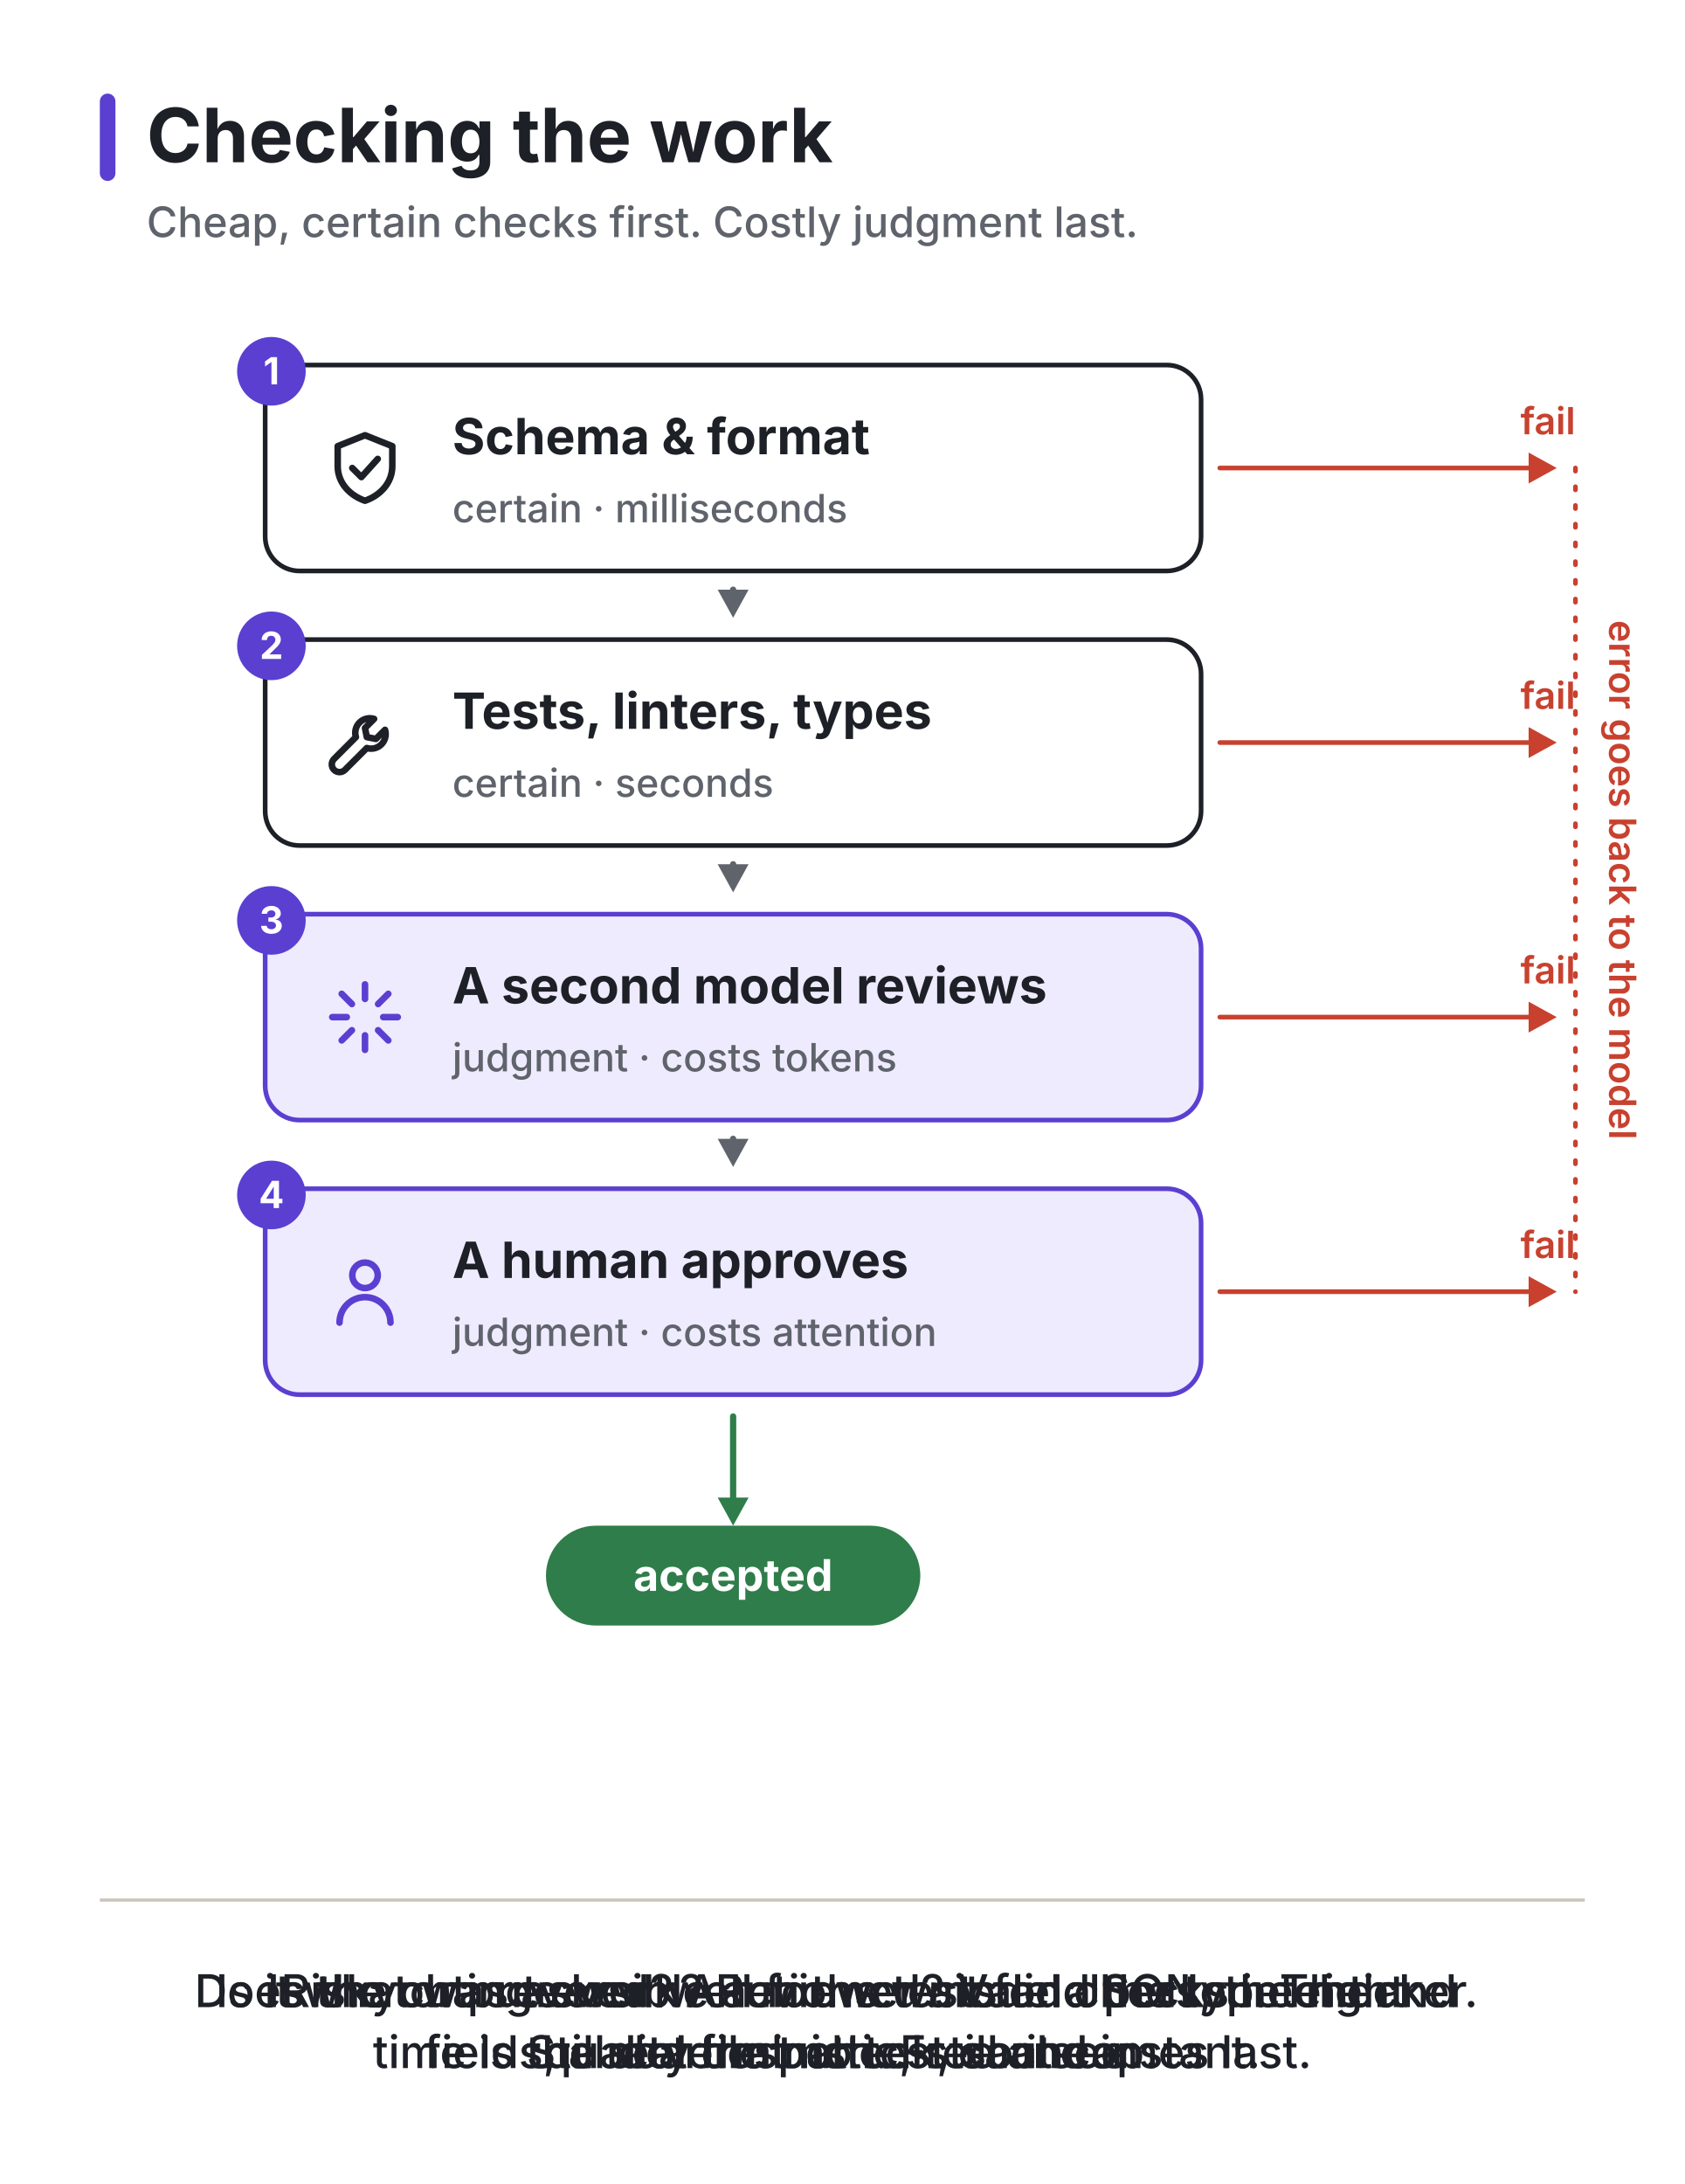
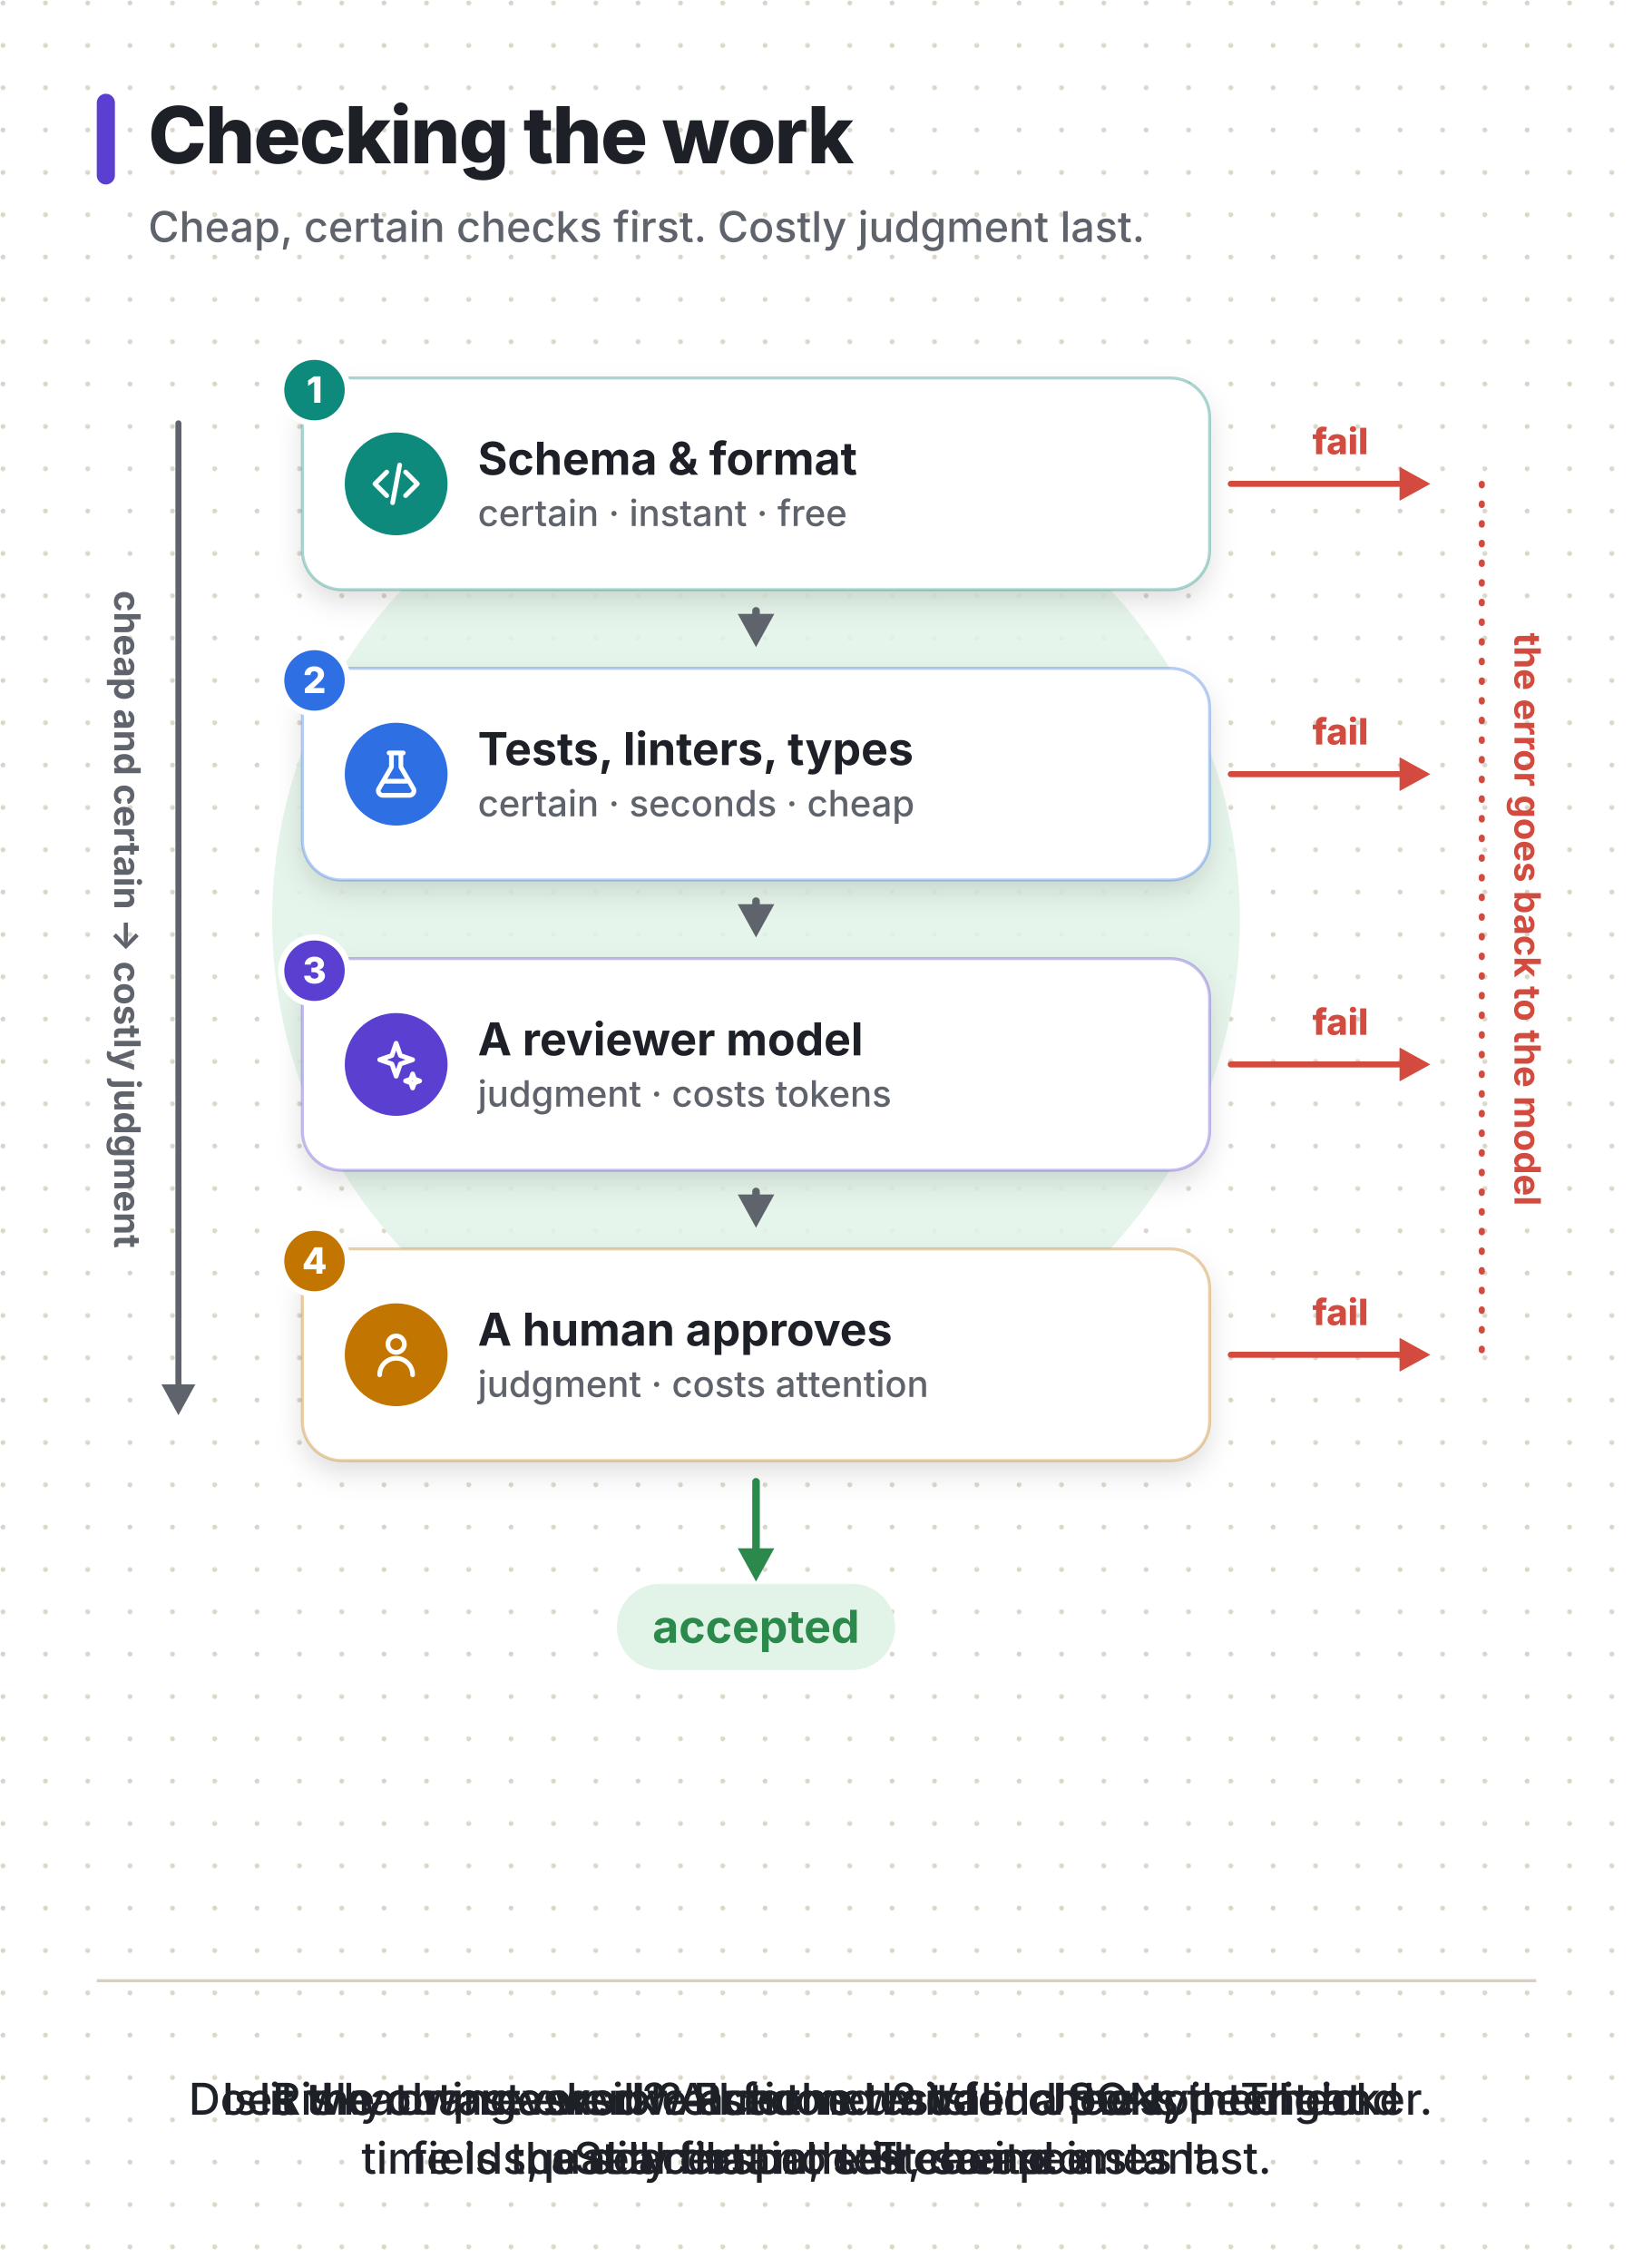
- <svg xmlns="http://www.w3.org/2000/svg" viewBox="0 0 1080 1400" width="1080" height="1400" class="nlf-root nlf-harness">
-   <style>.nlf-t{font-family:Inter, 'Helvetica Neue', Helvetica, Arial, sans-serif}.nlf-f-ink{fill:var(--nlf-ink,#1d2026)}.nlf-f-muted{fill:var(--nlf-muted,#5f636b)}.nlf-f-surface{fill:var(--nlf-surface,#ffffff)}.nlf-f-accent{fill:var(--nlf-accent,#5b3fd1)}.nlf-f-accent-soft{fill:var(--nlf-accent-soft,#efebff)}.nlf-f-on-accent{fill:var(--nlf-on-accent,#ffffff)}.nlf-f-risk{fill:var(--nlf-risk,#c8412f)}.nlf-f-risk-soft{fill:var(--nlf-risk-soft,#fdece8)}.nlf-f-ok{fill:var(--nlf-ok,#2f7d4a)}.nlf-f-ok-soft{fill:var(--nlf-ok-soft,#e5f3e9)}.nlf-s-ink{stroke:var(--nlf-ink,#1d2026)}.nlf-s-muted{stroke:var(--nlf-muted,#5f636b)}.nlf-s-line{stroke:var(--nlf-line,#cbc5b9)}.nlf-s-accent{stroke:var(--nlf-accent,#5b3fd1)}.nlf-s-risk{stroke:var(--nlf-risk,#c8412f)}.nlf-s-ok{stroke:var(--nlf-ok,#2f7d4a)}.dark .nlf-harness{--nlf-ink:#ece9e2;--nlf-muted:#aaa59b;--nlf-line:#4a4740;--nlf-surface:#1f1e1b;--nlf-risk:#ff8a75;--nlf-risk-soft:#3a201b;--nlf-ok:#74d394;--nlf-ok-soft:#1b3324;--nlf-accent:#a896ff;--nlf-accent-soft:#2a2350;--nlf-on-accent:#15122e}</style>
-   <rect x="64" y="60" width="10" height="56" rx="5" class="nlf-f-accent" />
-   <text class="nlf-t nlf-f-ink" x="94" y="104" font-size="48" font-weight="700">Checking the work</text>
-   <text class="nlf-t nlf-f-muted" x="94" y="152" font-size="27" font-weight="500">Cheap, certain checks first. Costly judgment last.</text>
+ <svg xmlns="http://www.w3.org/2000/svg" viewBox="0 0 1080 1500" width="1080" height="1500" class="nlf-root nlf-harness">
+   <style>.nlf-t{font-family:Inter, 'Helvetica Neue', Helvetica, Arial, sans-serif}.nlf-f-ink{fill:var(--nlf-ink,#1d2026)}.nlf-f-muted{fill:var(--nlf-muted,#5f636b)}.nlf-f-surface{fill:var(--nlf-surface,#ffffff)}.nlf-f-on{fill:var(--nlf-on,#ffffff)}.nlf-f-dot{fill:var(--nlf-dot,#d9d3c7)}.nlf-f-accent{fill:var(--nlf-accent,#5b3fd1)}.nlf-f-accent-soft{fill:var(--nlf-accent-soft,#efebff)}.nlf-f-blue{fill:var(--nlf-blue,#2f6fe4)}.nlf-f-blue-soft{fill:var(--nlf-blue-soft,#e8efff)}.nlf-f-amber{fill:var(--nlf-amber,#c27500)}.nlf-f-amber-soft{fill:var(--nlf-amber-soft,#fff1d6)}.nlf-f-teal{fill:var(--nlf-teal,#0d8a7b)}.nlf-f-teal-soft{fill:var(--nlf-teal-soft,#dbf3ef)}.nlf-f-violet{fill:var(--nlf-violet,#6a4bd6)}.nlf-f-violet-soft{fill:var(--nlf-violet-soft,#eeeaff)}.nlf-f-pink{fill:var(--nlf-pink,#c03f8a)}.nlf-f-pink-soft{fill:var(--nlf-pink-soft,#fbe5f1)}.nlf-f-ok{fill:var(--nlf-ok,#2b8a4b)}.nlf-f-ok-soft{fill:var(--nlf-ok-soft,#e2f3e7)}.nlf-f-risk{fill:var(--nlf-risk,#d24b3e)}.nlf-f-risk-soft{fill:var(--nlf-risk-soft,#fde8e5)}.nlf-s-ink{stroke:var(--nlf-ink,#1d2026)}.nlf-s-muted{stroke:var(--nlf-muted,#5f636b)}.nlf-s-line{stroke:var(--nlf-line,#d6d0c4)}.nlf-s-surface{stroke:var(--nlf-surface,#ffffff)}.nlf-s-on{stroke:var(--nlf-on,#ffffff)}.nlf-s-accent{stroke:var(--nlf-accent,#5b3fd1)}.nlf-s-blue{stroke:var(--nlf-blue,#2f6fe4)}.nlf-s-amber{stroke:var(--nlf-amber,#c27500)}.nlf-s-teal{stroke:var(--nlf-teal,#0d8a7b)}.nlf-s-violet{stroke:var(--nlf-violet,#6a4bd6)}.nlf-s-pink{stroke:var(--nlf-pink,#c03f8a)}.nlf-s-ok{stroke:var(--nlf-ok,#2b8a4b)}.nlf-s-risk{stroke:var(--nlf-risk,#d24b3e)}.dark .nlf-harness{--nlf-ink:#ece9e2;--nlf-muted:#aaa59b;--nlf-line:#45423c;--nlf-surface:#23221f;--nlf-on:#141413;--nlf-dot:#34322d;--nlf-accent:#a896ff;--nlf-accent-soft:#2a2350;--nlf-blue:#7aa7ff;--nlf-blue-soft:#1b2740;--nlf-amber:#f5b84a;--nlf-amber-soft:#33270f;--nlf-teal:#4fd1c0;--nlf-teal-soft:#10302c;--nlf-violet:#a896ff;--nlf-violet-soft:#241d45;--nlf-pink:#f18cc4;--nlf-pink-soft:#36192a;--nlf-ok:#6fd394;--nlf-ok-soft:#15301f;--nlf-risk:#ff8a7a;--nlf-risk-soft:#3a1f1b}</style>
+   <defs>
+     <pattern id="nlf-dots" width="28" height="28" patternUnits="userSpaceOnUse">
+       <circle cx="2" cy="2" r="1.6" class="nlf-f-dot" />
+     </pattern>
+     <filter id="nlf-shadow" x="-20%" y="-20%" width="140%" height="160%">
+       <feGaussianBlur in="SourceAlpha" stdDeviation="9" />
+       <feOffset dy="8" result="b" />
+       <feComponentTransfer>
+         <feFuncA type="linear" slope="0.13" />
+       </feComponentTransfer>
+       <feMerge>
+         <feMergeNode />
+         <feMergeNode in="SourceGraphic" />
+       </feMerge>
+     </filter>
+   </defs>
+   <rect width="1080" height="1500" fill="url(#nlf-dots)" />
+   <circle cx="500" cy="608" r="320" class="nlf-f-ok-soft" opacity="0.85" />
+   <rect x="64" y="62" width="12" height="60" rx="6" class="nlf-f-accent" />
+   <text class="nlf-t nlf-f-ink" x="98" y="108" font-size="52" font-weight="800" letter-spacing="-1">Checking the work</text>
+   <text class="nlf-t nlf-f-muted" x="98" y="160" font-size="28" font-weight="500">Cheap, certain checks first. Costly judgment last.</text>
+   <line x1="64" y1="1310" x2="1016" y2="1310" class="nlf-s-line" stroke-width="2" />
+   <path d="M118.0 280.0 L118.0 919.7" fill="none" class="nlf-s-muted" stroke-width="4" stroke-linecap="round" />
+   <path d="M118.0 936.0 L106.8 915.6 L129.2 915.6 Z" class="nlf-f-muted" />
+   <text class="nlf-t nlf-f-muted" font-size="24" font-weight="700" text-anchor="middle" transform="rotate(90 84 608)">
+     <tspan x="84" y="616.4">cheap and certain  →  costly judgment</tspan>
+   </text>
  <g data-step="1">
-     <line x1="1010" y1="300" x2="1010" y2="828" class="nlf-s-risk" stroke-width="3" stroke-dasharray="2 10" stroke-linecap="round" />
-     <text class="nlf-t nlf-f-risk" font-size="24" font-weight="600" text-anchor="middle" transform="rotate(90 1040 564)">
-       <tspan x="1040" y="572.4">error goes back to the model</tspan>
+     <line x1="980" y1="320" x2="980" y2="896" class="nlf-s-risk" stroke-width="4" stroke-dasharray="1 12" stroke-linecap="round" />
+     <text class="nlf-t nlf-f-risk" font-size="24" font-weight="700" text-anchor="middle" transform="rotate(90 1010 608)">
+       <tspan x="1010" y="616.4">the error goes back to the model</tspan>
    </text>
  </g>
  <g data-step="1">
-     <rect x="170" y="234" width="600" height="132" rx="22" class="nlf-f-surface nlf-s-ink" stroke-width="3" />
-     <g transform="translate(206 272) scale(2.333333)" fill="none" stroke-width="1.8" stroke-linecap="round" stroke-linejoin="round" class="nlf-s-ink">
-       <path d="M12 3l7.5 3v5.5c0 4.5-3.2 8-7.5 9.5-4.3-1.5-7.5-5-7.5-9.5V6z" />
-       <path d="M8.5 12l2.5 2.5 4.5-5" />
+     <rect x="200" y="250" width="600" height="140" rx="26" class="nlf-f-surface" filter="url(#nlf-shadow)" />
+     <rect x="200" y="250" width="600" height="140" rx="26" fill="none" class="nlf-s-teal" stroke-width="2" stroke-opacity="0.35" />
+     <circle cx="262" cy="320" r="34" class="nlf-f-teal" />
+     <g transform="translate(243.3 301.3) scale(1.558)" fill="none" stroke-width="2" stroke-linecap="round" stroke-linejoin="round" class="nlf-s-on">
+       <path d="M8 7l-5 5 5 5M16 7l5 5-5 5M13.5 4l-3 16" />
    </g>
-     <text class="nlf-t nlf-f-ink" font-size="32" font-weight="700" text-anchor="start">
-       <tspan x="290" y="291.2">Schema &amp; format</tspan>
+     <text class="nlf-t nlf-f-ink" font-size="30" font-weight="700" text-anchor="start">
+       <tspan x="316" y="314.0">Schema &amp; format</tspan>
    </text>
-     <text class="nlf-t nlf-f-muted" font-size="25" font-weight="500" text-anchor="start">
-       <tspan x="290" y="334.8">certain · milliseconds</tspan>
+     <text class="nlf-t nlf-f-muted" font-size="24" font-weight="500" text-anchor="start">
+       <tspan x="316" y="347.9">certain · instant · free</tspan>
    </text>
-     <circle cx="174" cy="238" r="22" class="nlf-f-accent" />
-     <text class="nlf-t nlf-f-on-accent" font-size="24" font-weight="700" text-anchor="middle">
-       <tspan x="174" y="246.4">1</tspan>
+     <circle cx="208" cy="258" r="22" class="nlf-f-teal" />
+     <circle cx="208" cy="258" r="22" fill="none" class="nlf-s-surface" stroke-width="4" />
+     <text class="nlf-t nlf-f-on" font-size="24" font-weight="800" text-anchor="middle">
+       <tspan x="208" y="266.4">1</tspan>
    </text>
-     <path d="M782.0 300.0 L980.0 300.0" fill="none" class="nlf-s-risk" stroke-width="3" stroke-linecap="round" />
-     <path d="M998.0 300.0 L980.0 309.9 L980.0 290.1 Z" class="nlf-f-risk" />
-     <text class="nlf-t nlf-f-risk" font-size="24" font-weight="600" text-anchor="end">
-       <tspan x="1010" y="278.4">fail</tspan>
+     <path d="M814.0 320.0 L929.7 320.0" fill="none" class="nlf-s-risk" stroke-width="4" stroke-linecap="round" />
+     <path d="M946.0 320.0 L925.6 331.2 L925.6 308.8 Z" class="nlf-f-risk" />
+     <text class="nlf-t nlf-f-risk" font-size="24" font-weight="800" text-anchor="end">
+       <tspan x="905" y="300.4">fail</tspan>
    </text>
  </g>
  <g data-step="2">
-     <path d="M470.0 380.0 L470.0 378.0" fill="none" class="nlf-s-muted" stroke-width="4" stroke-linecap="round" />
-     <path d="M470.0 396.0 L460.1 378.0 L479.9 378.0 Z" class="nlf-f-muted" />
-     <rect x="170" y="410" width="600" height="132" rx="22" class="nlf-f-surface nlf-s-ink" stroke-width="3" />
-     <g transform="translate(206 448) scale(2.333333)" fill="none" stroke-width="1.8" stroke-linecap="round" stroke-linejoin="round" class="nlf-s-ink">
-       <path d="M14.5 5.5a4 4 0 0 0-5 5L3.5 16.5a2 2 0 0 0 3 3l6-6a4 4 0 0 0 5-5l-2.5 2.5-2.5-.5-.5-2.5z" />
+     <path d="M500.0 404.0 L500.0 410.4" fill="none" class="nlf-s-muted" stroke-width="5" stroke-linecap="round" />
+     <path d="M500.0 428.0 L487.9 406.0 L512.1 406.0 Z" class="nlf-f-muted" />
+     <rect x="200" y="442" width="600" height="140" rx="26" class="nlf-f-surface" filter="url(#nlf-shadow)" />
+     <rect x="200" y="442" width="600" height="140" rx="26" fill="none" class="nlf-s-blue" stroke-width="2" stroke-opacity="0.35" />
+     <circle cx="262" cy="512" r="34" class="nlf-f-blue" />
+     <g transform="translate(243.3 493.3) scale(1.558)" fill="none" stroke-width="2" stroke-linecap="round" stroke-linejoin="round" class="nlf-s-on">
+       <path d="M9 3h6M10 3v6l-5.5 9.5A2 2 0 0 0 6.2 21h11.6a2 2 0 0 0 1.7-2.5L14 9V3" />
+       <path d="M7.5 15h9" />
    </g>
-     <text class="nlf-t nlf-f-ink" font-size="32" font-weight="700" text-anchor="start">
-       <tspan x="290" y="467.2">Tests, linters, types</tspan>
+     <text class="nlf-t nlf-f-ink" font-size="30" font-weight="700" text-anchor="start">
+       <tspan x="316" y="506.0">Tests, linters, types</tspan>
    </text>
-     <text class="nlf-t nlf-f-muted" font-size="25" font-weight="500" text-anchor="start">
-       <tspan x="290" y="510.8">certain · seconds</tspan>
+     <text class="nlf-t nlf-f-muted" font-size="24" font-weight="500" text-anchor="start">
+       <tspan x="316" y="539.9">certain · seconds · cheap</tspan>
    </text>
-     <circle cx="174" cy="414" r="22" class="nlf-f-accent" />
-     <text class="nlf-t nlf-f-on-accent" font-size="24" font-weight="700" text-anchor="middle">
-       <tspan x="174" y="422.4">2</tspan>
+     <circle cx="208" cy="450" r="22" class="nlf-f-blue" />
+     <circle cx="208" cy="450" r="22" fill="none" class="nlf-s-surface" stroke-width="4" />
+     <text class="nlf-t nlf-f-on" font-size="24" font-weight="800" text-anchor="middle">
+       <tspan x="208" y="458.4">2</tspan>
    </text>
-     <path d="M782.0 476.0 L980.0 476.0" fill="none" class="nlf-s-risk" stroke-width="3" stroke-linecap="round" />
-     <path d="M998.0 476.0 L980.0 485.9 L980.0 466.1 Z" class="nlf-f-risk" />
-     <text class="nlf-t nlf-f-risk" font-size="24" font-weight="600" text-anchor="end">
-       <tspan x="1010" y="454.4">fail</tspan>
+     <path d="M814.0 512.0 L929.7 512.0" fill="none" class="nlf-s-risk" stroke-width="4" stroke-linecap="round" />
+     <path d="M946.0 512.0 L925.6 523.2 L925.6 500.8 Z" class="nlf-f-risk" />
+     <text class="nlf-t nlf-f-risk" font-size="24" font-weight="800" text-anchor="end">
+       <tspan x="905" y="492.4">fail</tspan>
    </text>
  </g>
  <g data-step="3">
-     <path d="M470.0 556.0 L470.0 554.0" fill="none" class="nlf-s-muted" stroke-width="4" stroke-linecap="round" />
-     <path d="M470.0 572.0 L460.1 554.0 L479.9 554.0 Z" class="nlf-f-muted" />
-     <rect x="170" y="586" width="600" height="132" rx="22" class="nlf-f-accent-soft nlf-s-accent" stroke-width="3" />
-     <g transform="translate(206 624) scale(2.333333)" fill="none" stroke-width="1.8" stroke-linecap="round" stroke-linejoin="round" class="nlf-s-accent">
-       <path d="M12 3v4M12 17v4M3 12h4M17 12h4M5.6 5.6l2.8 2.8M15.6 15.6l2.8 2.8M5.6 18.4l2.8-2.8M15.6 8.4l2.8-2.8" />
+     <path d="M500.0 596.0 L500.0 602.4" fill="none" class="nlf-s-muted" stroke-width="5" stroke-linecap="round" />
+     <path d="M500.0 620.0 L487.9 598.0 L512.1 598.0 Z" class="nlf-f-muted" />
+     <rect x="200" y="634" width="600" height="140" rx="26" class="nlf-f-surface" filter="url(#nlf-shadow)" />
+     <rect x="200" y="634" width="600" height="140" rx="26" fill="none" class="nlf-s-accent" stroke-width="2" stroke-opacity="0.35" />
+     <circle cx="262" cy="704" r="34" class="nlf-f-accent" />
+     <g transform="translate(243.3 685.3) scale(1.558)" fill="none" stroke-width="2" stroke-linecap="round" stroke-linejoin="round" class="nlf-s-on">
+       <path d="M12 3l1.8 5.2L19 10l-5.2 1.8L12 17l-1.8-5.2L5 10l5.2-1.8z" />
+       <path d="M19 16l.8 2.2L22 19l-2.2.8L19 22l-.8-2.2L16 19l2.2-.8z" />
    </g>
-     <text class="nlf-t nlf-f-ink" font-size="32" font-weight="700" text-anchor="start">
-       <tspan x="290" y="643.2">A second model reviews</tspan>
+     <text class="nlf-t nlf-f-ink" font-size="30" font-weight="700" text-anchor="start">
+       <tspan x="316" y="698.0">A reviewer model</tspan>
    </text>
-     <text class="nlf-t nlf-f-muted" font-size="25" font-weight="500" text-anchor="start">
-       <tspan x="290" y="686.8">judgment · costs tokens</tspan>
+     <text class="nlf-t nlf-f-muted" font-size="24" font-weight="500" text-anchor="start">
+       <tspan x="316" y="731.9">judgment · costs tokens</tspan>
    </text>
-     <circle cx="174" cy="590" r="22" class="nlf-f-accent" />
-     <text class="nlf-t nlf-f-on-accent" font-size="24" font-weight="700" text-anchor="middle">
-       <tspan x="174" y="598.4">3</tspan>
+     <circle cx="208" cy="642" r="22" class="nlf-f-accent" />
+     <circle cx="208" cy="642" r="22" fill="none" class="nlf-s-surface" stroke-width="4" />
+     <text class="nlf-t nlf-f-on" font-size="24" font-weight="800" text-anchor="middle">
+       <tspan x="208" y="650.4">3</tspan>
    </text>
-     <path d="M782.0 652.0 L980.0 652.0" fill="none" class="nlf-s-risk" stroke-width="3" stroke-linecap="round" />
-     <path d="M998.0 652.0 L980.0 661.9 L980.0 642.1 Z" class="nlf-f-risk" />
-     <text class="nlf-t nlf-f-risk" font-size="24" font-weight="600" text-anchor="end">
-       <tspan x="1010" y="630.4">fail</tspan>
+     <path d="M814.0 704.0 L929.7 704.0" fill="none" class="nlf-s-risk" stroke-width="4" stroke-linecap="round" />
+     <path d="M946.0 704.0 L925.6 715.2 L925.6 692.8 Z" class="nlf-f-risk" />
+     <text class="nlf-t nlf-f-risk" font-size="24" font-weight="800" text-anchor="end">
+       <tspan x="905" y="684.4">fail</tspan>
    </text>
  </g>
  <g data-step="4">
-     <path d="M470.0 732.0 L470.0 730.0" fill="none" class="nlf-s-muted" stroke-width="4" stroke-linecap="round" />
-     <path d="M470.0 748.0 L460.1 730.0 L479.9 730.0 Z" class="nlf-f-muted" />
-     <rect x="170" y="762" width="600" height="132" rx="22" class="nlf-f-accent-soft nlf-s-accent" stroke-width="3" />
-     <g transform="translate(206 800) scale(2.333333)" fill="none" stroke-width="1.8" stroke-linecap="round" stroke-linejoin="round" class="nlf-s-accent">
+     <path d="M500.0 788.0 L500.0 794.4" fill="none" class="nlf-s-muted" stroke-width="5" stroke-linecap="round" />
+     <path d="M500.0 812.0 L487.9 790.0 L512.1 790.0 Z" class="nlf-f-muted" />
+     <rect x="200" y="826" width="600" height="140" rx="26" class="nlf-f-surface" filter="url(#nlf-shadow)" />
+     <rect x="200" y="826" width="600" height="140" rx="26" fill="none" class="nlf-s-amber" stroke-width="2" stroke-opacity="0.35" />
+     <circle cx="262" cy="896" r="34" class="nlf-f-amber" />
+     <g transform="translate(243.3 877.3) scale(1.558)" fill="none" stroke-width="2" stroke-linecap="round" stroke-linejoin="round" class="nlf-s-on">
      <circle cx="12" cy="7.5" r="3.5" />
      <path d="M5 20.5a7 7 0 0 1 14 0" />
    </g>
-     <text class="nlf-t nlf-f-ink" font-size="32" font-weight="700" text-anchor="start">
-       <tspan x="290" y="819.2">A human approves</tspan>
+     <text class="nlf-t nlf-f-ink" font-size="30" font-weight="700" text-anchor="start">
+       <tspan x="316" y="890.0">A human approves</tspan>
    </text>
-     <text class="nlf-t nlf-f-muted" font-size="25" font-weight="500" text-anchor="start">
-       <tspan x="290" y="862.8">judgment · costs attention</tspan>
+     <text class="nlf-t nlf-f-muted" font-size="24" font-weight="500" text-anchor="start">
+       <tspan x="316" y="923.9">judgment · costs attention</tspan>
    </text>
-     <circle cx="174" cy="766" r="22" class="nlf-f-accent" />
-     <text class="nlf-t nlf-f-on-accent" font-size="24" font-weight="700" text-anchor="middle">
-       <tspan x="174" y="774.4">4</tspan>
+     <circle cx="208" cy="834" r="22" class="nlf-f-amber" />
+     <circle cx="208" cy="834" r="22" fill="none" class="nlf-s-surface" stroke-width="4" />
+     <text class="nlf-t nlf-f-on" font-size="24" font-weight="800" text-anchor="middle">
+       <tspan x="208" y="842.4">4</tspan>
    </text>
-     <path d="M782.0 828.0 L980.0 828.0" fill="none" class="nlf-s-risk" stroke-width="3" stroke-linecap="round" />
-     <path d="M998.0 828.0 L980.0 837.9 L980.0 818.1 Z" class="nlf-f-risk" />
-     <text class="nlf-t nlf-f-risk" font-size="24" font-weight="600" text-anchor="end">
-       <tspan x="1010" y="806.4">fail</tspan>
+     <path d="M814.0 896.0 L929.7 896.0" fill="none" class="nlf-s-risk" stroke-width="4" stroke-linecap="round" />
+     <path d="M946.0 896.0 L925.6 907.2 L925.6 884.8 Z" class="nlf-f-risk" />
+     <text class="nlf-t nlf-f-risk" font-size="24" font-weight="800" text-anchor="end">
+       <tspan x="905" y="876.4">fail</tspan>
    </text>
  </g>
  <g data-step="4">
-     <path d="M470.0 908.0 L470.0 960.0" fill="none" class="nlf-s-ok" stroke-width="4" stroke-linecap="round" />
-     <path d="M470.0 978.0 L460.1 960.0 L479.9 960.0 Z" class="nlf-f-ok" />
-     <rect x="350" y="978" width="240" height="64" rx="32" class="nlf-f-ok" />
-     <text class="nlf-t nlf-f-on-accent" font-size="28" font-weight="700" text-anchor="middle">
-       <tspan x="470" y="1019.8">accepted</tspan>
+     <path d="M500.0 980.0 L500.0 1028.4" fill="none" class="nlf-s-ok" stroke-width="5" stroke-linecap="round" />
+     <path d="M500.0 1046.0 L487.9 1024.0 L512.1 1024.0 Z" class="nlf-f-ok" />
+     <rect x="408.0" y="1047.5" width="184.0" height="57.0" rx="28.5" class="nlf-f-ok-soft" />
+     <text class="nlf-t nlf-f-ok" font-size="30" font-weight="700" text-anchor="middle">
+       <tspan x="500" y="1086.5">accepted</tspan>
    </text>
  </g>
-   <line x1="64" y1="1218" x2="1016" y2="1218" class="nlf-s-line" stroke-width="2" />
  <g data-step-only="1">
    <text class="nlf-t nlf-f-ink" font-size="29" font-weight="500" text-anchor="middle">
-       <tspan x="540" y="1286.6">Is the output even well formed? Valid JSON, the right</tspan>
-       <tspan x="540" y="1325.7">fields, a real file path. Free and instant.</tspan>
+       <tspan x="540" y="1398.6">Is the output even well formed? Valid JSON, the right</tspan>
+       <tspan x="540" y="1437.7">fields, a real file path. Free and instant.</tspan>
    </text>
  </g>
  <g data-step-only="2">
    <text class="nlf-t nlf-f-ink" font-size="29" font-weight="500" text-anchor="middle">
-       <tspan x="540" y="1286.6">Does the change work? Run the tests and the type checker.</tspan>
-       <tspan x="540" y="1325.7">Still deterministic, still cheap.</tspan>
+       <tspan x="540" y="1398.6">Does the change work? Run the tests and the type checker.</tspan>
+       <tspan x="540" y="1437.7">Still certain, still cheap.</tspan>
    </text>
  </g>
  <g data-step-only="3">
    <text class="nlf-t nlf-f-ink" font-size="29" font-weight="500" text-anchor="middle">
-       <tspan x="540" y="1286.6">Is it what was asked? A reviewer model checks intent and</tspan>
-       <tspan x="540" y="1325.7">quality that no test can see.</tspan>
+       <tspan x="540" y="1398.6">Is it what was asked? A second model checks intent and</tspan>
+       <tspan x="540" y="1437.7">quality that no test can see.</tspan>
    </text>
  </g>
  <g data-step-only="4">
    <text class="nlf-t nlf-f-ink" font-size="29" font-weight="500" text-anchor="middle">
-       <tspan x="540" y="1286.6">Risky or irreversible actions wait for a person. Their</tspan>
-       <tspan x="540" y="1325.7">time is the scarcest check, so it comes last.</tspan>
+       <tspan x="540" y="1398.6">Risky or irreversible actions wait for a person. Their</tspan>
+       <tspan x="540" y="1437.7">time is the scarcest check, so it comes last.</tspan>
    </text>
  </g>
</svg>
